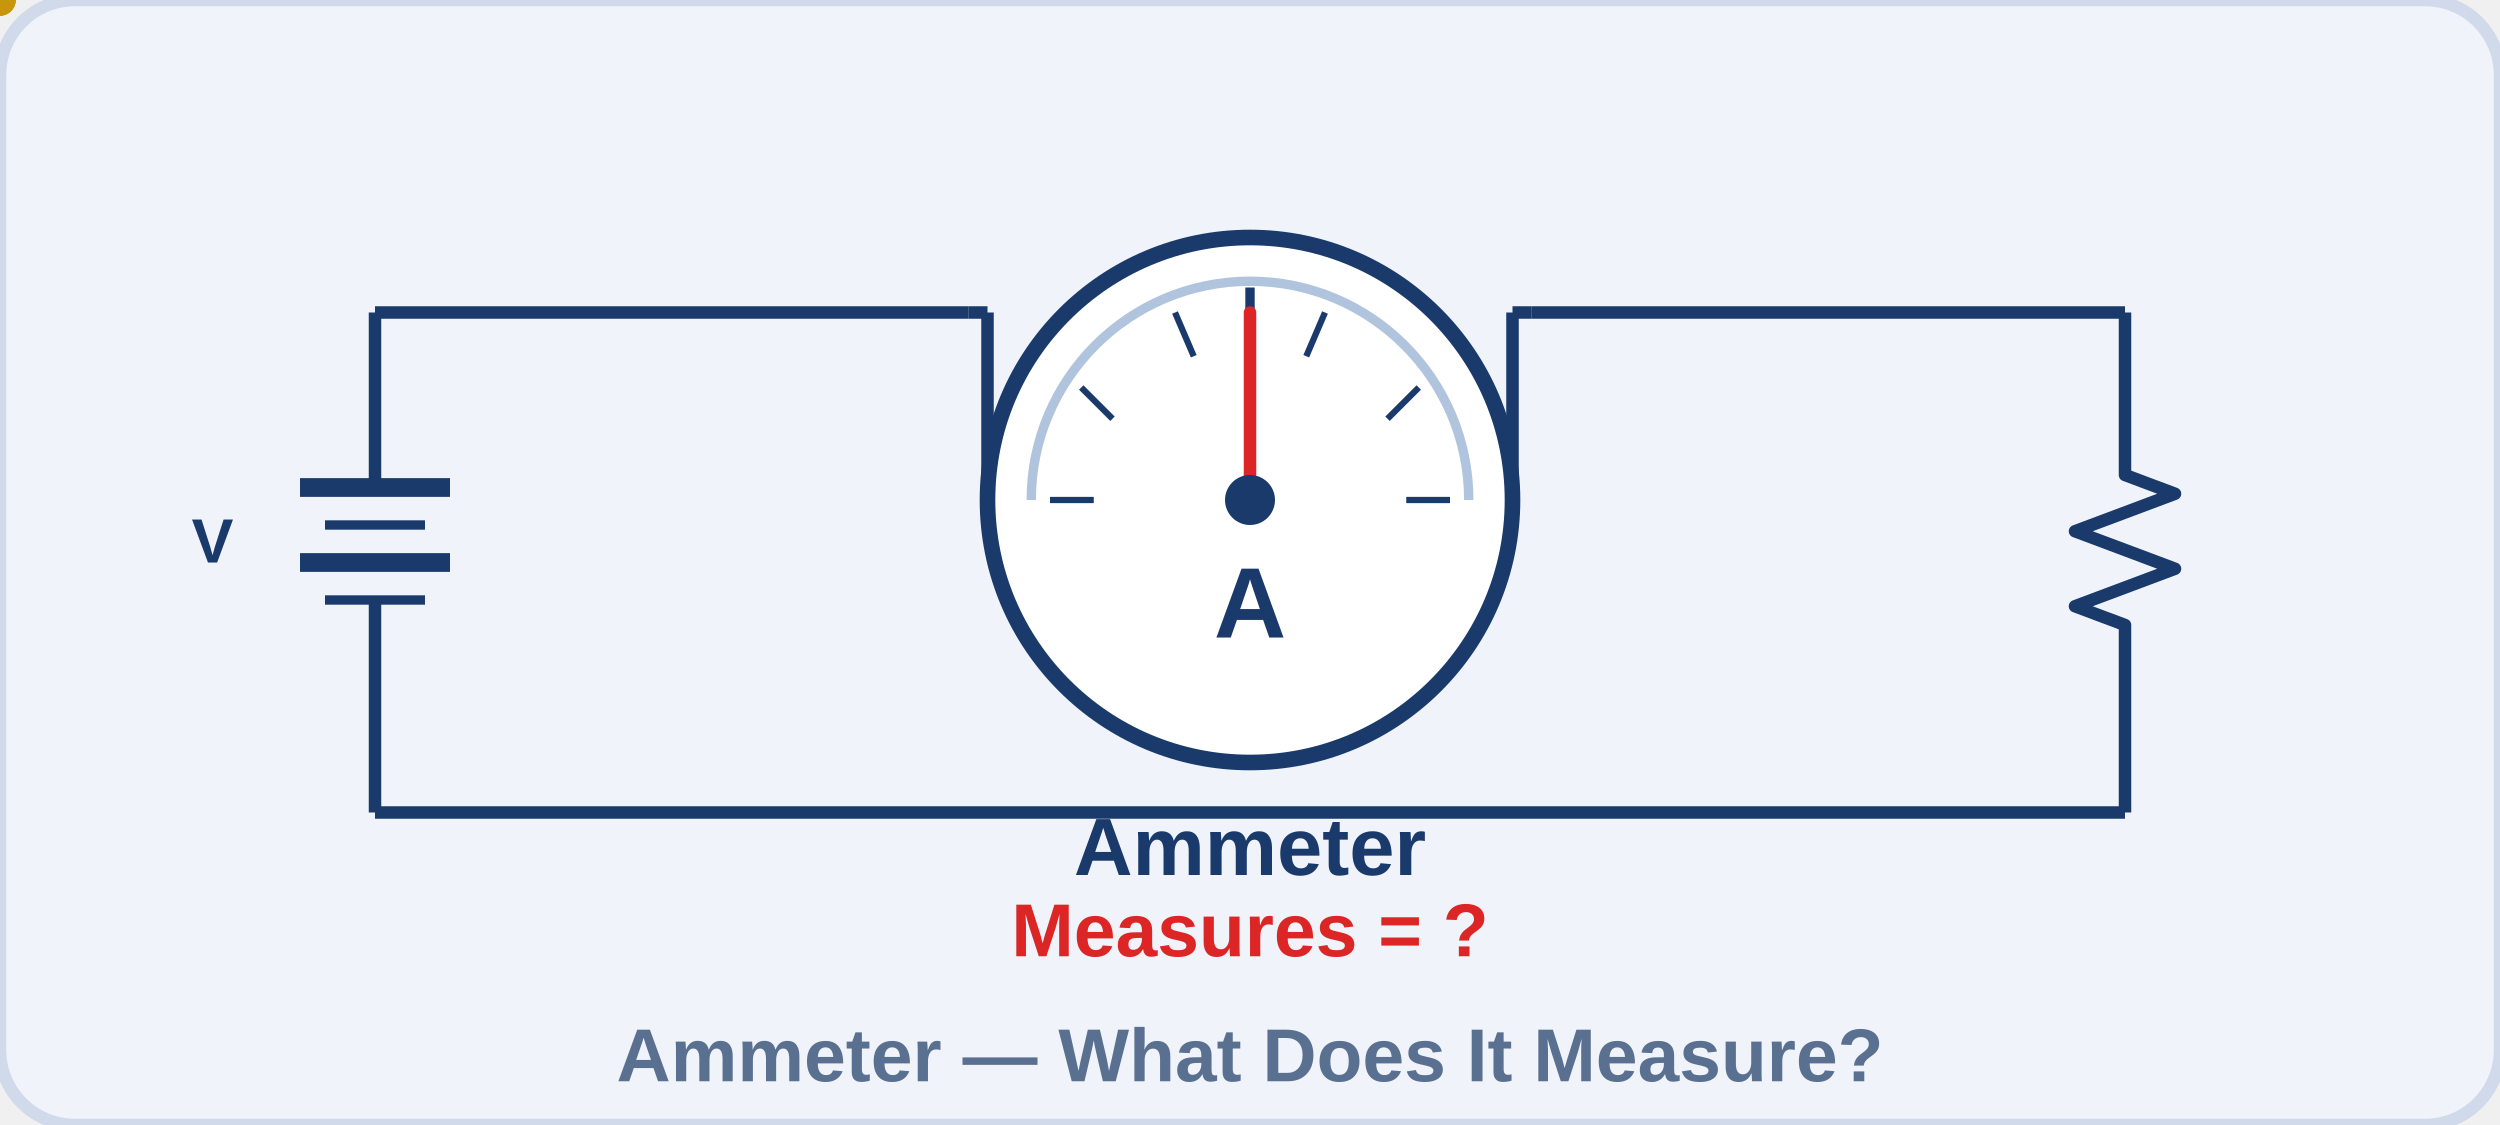
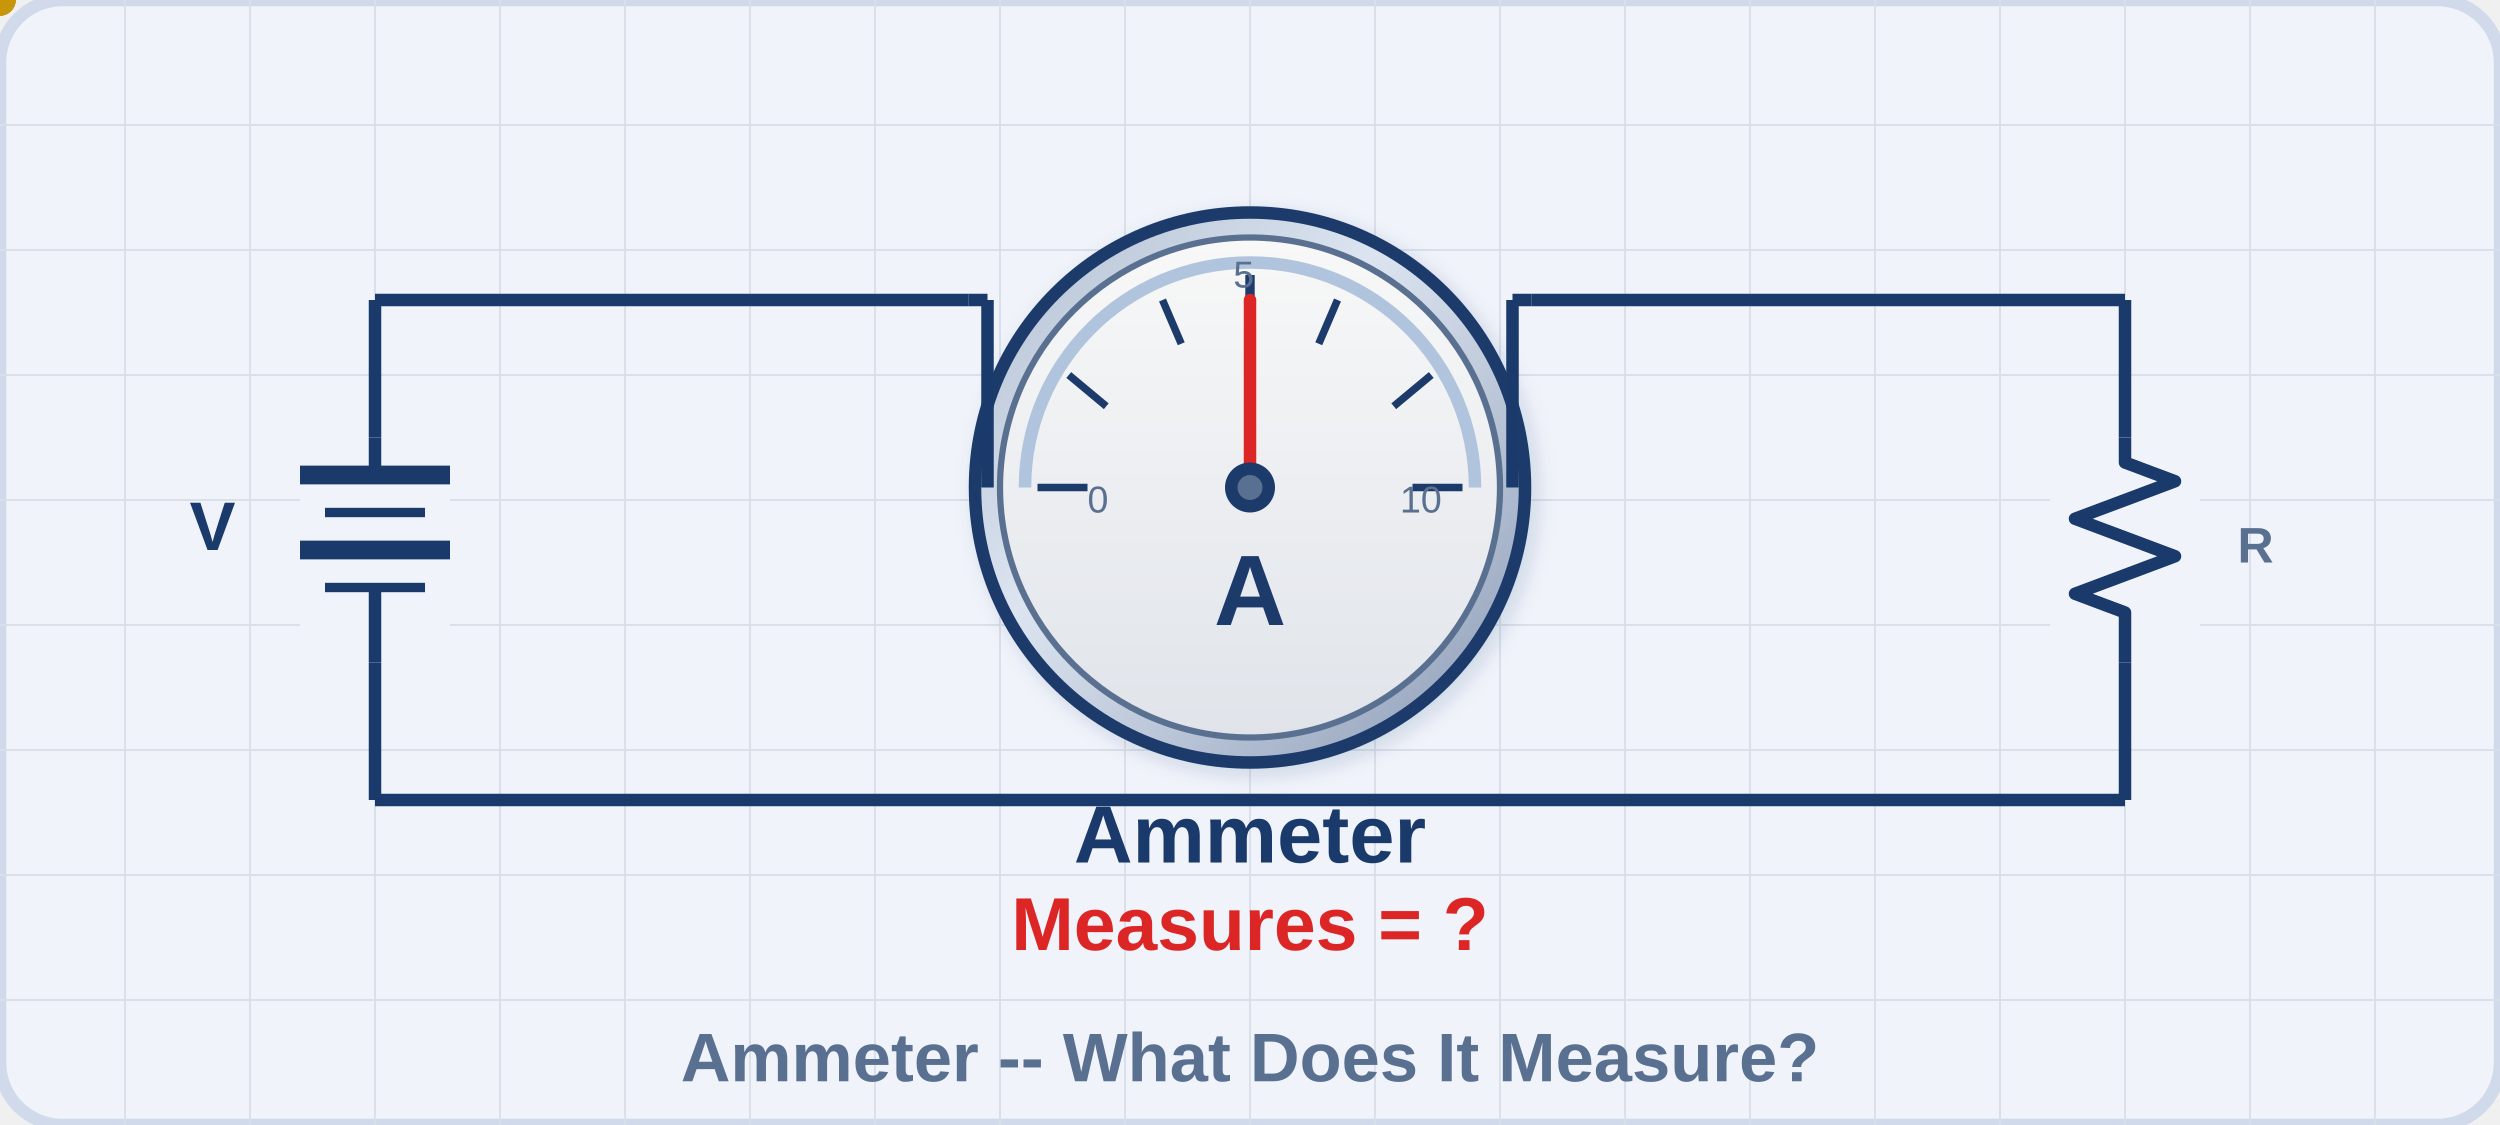
<svg xmlns="http://www.w3.org/2000/svg" width="400" height="180" viewBox="0 0 400 180">
+   <defs>
+     <linearGradient id="amGauge" x1="0" y1="0" x2="0" y2="1">
+       <stop offset="0%" stop-color="#f8f8f8" />
+       <stop offset="100%" stop-color="#e0e4ea" />
+     </linearGradient>
+     <linearGradient id="amBezel" x1="0" y1="0" x2="1" y2="1">
+       <stop offset="0%" stop-color="#b0bdd0" />
+       <stop offset="40%" stop-color="#dce4f0" />
+       <stop offset="100%" stop-color="#8a9ab5" />
+     </linearGradient>
+     <filter id="amSh" x="-5%" y="-5%" width="115%" height="115%">
+       <feDropShadow dx="1" dy="1" stdDeviation="1.5" flood-color="#1a3a6b" flood-opacity="0.15" />
+     </filter>
+   </defs>
  <style>
    @keyframes needleWobble {
      0% { transform: rotate(-15deg); }
      25% { transform: rotate(5deg); }
      50% { transform: rotate(-8deg); }
      75% { transform: rotate(2deg); }
      100% { transform: rotate(-15deg); }
    }
-     @keyframes dotFlow {
-       0% { offset-distance: 0%; }
-       100% { offset-distance: 100%; }
-     }
-     .needle { animation: needleWobble 3s ease-in-out infinite; transform-origin: 200px 80px; }
+     .needle { animation: needleWobble 3s ease-in-out infinite; transform-origin: 200px 78px; }
    .dot { r: 2.5; fill: #c8960a; }
    text { font-family: Arial, sans-serif; }
  </style>
-   <rect width="400" height="180" rx="12" fill="#f0f4fa" stroke="#d0daea" stroke-width="2" />
-   <line x1="60" y1="50" x2="155" y2="50" stroke="#1a3a6b" stroke-width="2" />
-   <line x1="245" y1="50" x2="340" y2="50" stroke="#1a3a6b" stroke-width="2" />
-   <line x1="340" y1="50" x2="340" y2="130" stroke="#1a3a6b" stroke-width="2" />
-   <line x1="340" y1="130" x2="60" y2="130" stroke="#1a3a6b" stroke-width="2" />
-   <line x1="60" y1="130" x2="60" y2="50" stroke="#1a3a6b" stroke-width="2" />
-   <rect x="48" y="72" width="24" height="36" fill="#f0f4fa" />
-   <line x1="60" y1="72" x2="60" y2="78" stroke="#1a3a6b" stroke-width="2" />
-   <line x1="48" y1="78" x2="72" y2="78" stroke="#1a3a6b" stroke-width="3" />
-   <line x1="52" y1="84" x2="68" y2="84" stroke="#1a3a6b" stroke-width="1.5" />
-   <line x1="48" y1="90" x2="72" y2="90" stroke="#1a3a6b" stroke-width="3" />
-   <line x1="52" y1="96" x2="68" y2="96" stroke="#1a3a6b" stroke-width="1.5" />
-   <line x1="60" y1="96" x2="60" y2="108" stroke="#1a3a6b" stroke-width="2" />
-   <text x="34" y="90" text-anchor="middle" font-size="10" font-weight="600" fill="#1a3a6b">V</text>
-   <rect x="328" y="72" width="24" height="36" fill="#f0f4fa" />
-   <polyline points="340,72 340,76 348,79 332,85 348,91 332,97 340,100 340,108" fill="none" stroke="#1a3a6b" stroke-width="2" stroke-linejoin="round" />
-   <circle cx="200" cy="80" r="42" fill="#fff" stroke="#1a3a6b" stroke-width="2.5" />
-   <path d="M165,80 A35,35 0 0,1 235,80" fill="none" stroke="#b0c4de" stroke-width="1.5" />
-   <line x1="168" y1="80" x2="175" y2="80" stroke="#1a3a6b" stroke-width="1" />
-   <line x1="173" y1="62" x2="178" y2="67" stroke="#1a3a6b" stroke-width="1" />
-   <line x1="188" y1="50" x2="191" y2="57" stroke="#1a3a6b" stroke-width="1" />
-   <line x1="200" y1="46" x2="200" y2="53" stroke="#1a3a6b" stroke-width="1.5" />
-   <line x1="212" y1="50" x2="209" y2="57" stroke="#1a3a6b" stroke-width="1" />
-   <line x1="227" y1="62" x2="222" y2="67" stroke="#1a3a6b" stroke-width="1" />
-   <line x1="232" y1="80" x2="225" y2="80" stroke="#1a3a6b" stroke-width="1" />
-   <text x="200" y="102" text-anchor="middle" font-size="16" font-weight="700" fill="#1a3a6b">A</text>
-   <line class="needle" x1="200" y1="80" x2="200" y2="50" stroke="#dc2626" stroke-width="2" stroke-linecap="round" />
-   <circle cx="200" cy="80" r="4" fill="#1a3a6b" />
-   <line x1="155" y1="50" x2="158" y2="50" stroke="#1a3a6b" stroke-width="2" />
-   <line x1="158" y1="50" x2="158" y2="80" stroke="#1a3a6b" stroke-width="2" />
-   <line x1="242" y1="80" x2="242" y2="50" stroke="#1a3a6b" stroke-width="2" />
-   <line x1="242" y1="50" x2="245" y2="50" stroke="#1a3a6b" stroke-width="2" />
+   <rect width="400" height="180" rx="10" fill="#f0f4fa" stroke="#d0daea" stroke-width="2" />
+   <g stroke="#d8dfe8" stroke-width="0.3">
+     <line x1="0" y1="20" x2="400" y2="20" />
+     <line x1="0" y1="40" x2="400" y2="40" />
+     <line x1="0" y1="60" x2="400" y2="60" />
+     <line x1="0" y1="80" x2="400" y2="80" />
+     <line x1="0" y1="100" x2="400" y2="100" />
+     <line x1="0" y1="120" x2="400" y2="120" />
+     <line x1="0" y1="140" x2="400" y2="140" />
+     <line x1="0" y1="160" x2="400" y2="160" />
+     <line x1="20" y1="0" x2="20" y2="180" />
+     <line x1="40" y1="0" x2="40" y2="180" />
+     <line x1="60" y1="0" x2="60" y2="180" />
+     <line x1="80" y1="0" x2="80" y2="180" />
+     <line x1="100" y1="0" x2="100" y2="180" />
+     <line x1="120" y1="0" x2="120" y2="180" />
+     <line x1="140" y1="0" x2="140" y2="180" />
+     <line x1="160" y1="0" x2="160" y2="180" />
+     <line x1="180" y1="0" x2="180" y2="180" />
+     <line x1="200" y1="0" x2="200" y2="180" />
+     <line x1="220" y1="0" x2="220" y2="180" />
+     <line x1="240" y1="0" x2="240" y2="180" />
+     <line x1="260" y1="0" x2="260" y2="180" />
+     <line x1="280" y1="0" x2="280" y2="180" />
+     <line x1="300" y1="0" x2="300" y2="180" />
+     <line x1="320" y1="0" x2="320" y2="180" />
+     <line x1="340" y1="0" x2="340" y2="180" />
+     <line x1="360" y1="0" x2="360" y2="180" />
+     <line x1="380" y1="0" x2="380" y2="180" />
+   </g>
+   <line x1="60" y1="48" x2="155" y2="48" stroke="#1a3a6b" stroke-width="2" />
+   <line x1="245" y1="48" x2="340" y2="48" stroke="#1a3a6b" stroke-width="2" />
+   <line x1="340" y1="48" x2="340" y2="128" stroke="#1a3a6b" stroke-width="2" />
+   <line x1="340" y1="128" x2="60" y2="128" stroke="#1a3a6b" stroke-width="2" />
+   <line x1="60" y1="128" x2="60" y2="48" stroke="#1a3a6b" stroke-width="2" />
+   <rect x="48" y="70" width="24" height="36" fill="#f0f4fa" />
+   <line x1="60" y1="70" x2="60" y2="76" stroke="#1a3a6b" stroke-width="2" />
+   <line x1="48" y1="76" x2="72" y2="76" stroke="#1a3a6b" stroke-width="3" />
+   <line x1="52" y1="82" x2="68" y2="82" stroke="#1a3a6b" stroke-width="1.5" />
+   <line x1="48" y1="88" x2="72" y2="88" stroke="#1a3a6b" stroke-width="3" />
+   <line x1="52" y1="94" x2="68" y2="94" stroke="#1a3a6b" stroke-width="1.5" />
+   <line x1="60" y1="94" x2="60" y2="106" stroke="#1a3a6b" stroke-width="2" />
+   <text x="34" y="88" text-anchor="middle" font-size="11" font-weight="700" fill="#1a3a6b">V</text>
+   <rect x="328" y="70" width="24" height="36" fill="#f0f4fa" />
+   <polyline points="340,70 340,74 348,77 332,83 348,89 332,95 340,98 340,106" fill="none" stroke="#1a3a6b" stroke-width="2" stroke-linejoin="round" />
+   <text x="358" y="90" font-size="8" font-weight="600" fill="#5a7090">R</text>
+   <g filter="url(#amSh)">
+     <circle cx="200" cy="78" r="44" fill="url(#amBezel)" stroke="#1a3a6b" stroke-width="2" />
+     <circle cx="200" cy="78" r="40" fill="url(#amGauge)" stroke="#5a7090" stroke-width="1" />
+     <path d="M164,78 A36,36 0 0,1 236,78" fill="none" stroke="#b0c4de" stroke-width="2" />
+     <line x1="166" y1="78" x2="174" y2="78" stroke="#1a3a6b" stroke-width="1.2" />
+     <line x1="171" y1="60" x2="177" y2="65" stroke="#1a3a6b" stroke-width="1.2" />
+     <line x1="186" y1="48" x2="189" y2="55" stroke="#1a3a6b" stroke-width="1.2" />
+     <line x1="200" y1="44" x2="200" y2="52" stroke="#1a3a6b" stroke-width="1.5" />
+     <line x1="214" y1="48" x2="211" y2="55" stroke="#1a3a6b" stroke-width="1.2" />
+     <line x1="229" y1="60" x2="223" y2="65" stroke="#1a3a6b" stroke-width="1.2" />
+     <line x1="234" y1="78" x2="226" y2="78" stroke="#1a3a6b" stroke-width="1.2" />
+     <text x="174" y="82" font-size="6" fill="#5a7090">0</text>
+     <text x="199" y="46" text-anchor="middle" font-size="6" fill="#5a7090">5</text>
+     <text x="224" y="82" font-size="6" fill="#5a7090">10</text>
+     <text x="200" y="100" text-anchor="middle" font-size="16" font-weight="700" fill="#1a3a6b">A</text>
+     <line class="needle" x1="200" y1="78" x2="200" y2="48" stroke="#dc2626" stroke-width="2" stroke-linecap="round" />
+     <circle cx="200" cy="78" r="4" fill="#1a3a6b" />
+     <circle cx="200" cy="78" r="2" fill="#5a7090" />
+   </g>
+   <line x1="155" y1="48" x2="158" y2="48" stroke="#1a3a6b" stroke-width="2" />
+   <line x1="158" y1="48" x2="158" y2="78" stroke="#1a3a6b" stroke-width="2" />
+   <line x1="242" y1="78" x2="242" y2="48" stroke="#1a3a6b" stroke-width="2" />
+   <line x1="242" y1="48" x2="245" y2="48" stroke="#1a3a6b" stroke-width="2" />
  <circle class="dot">
-     <animateMotion dur="4s" repeatCount="indefinite" path="M60,50 L155,50 L158,80 L242,80 L242,50 L340,50 L340,130 L60,130 L60,50" begin="0s" />
+     <animateMotion dur="4s" repeatCount="indefinite" path="M60,48 L155,48 L158,78 L242,78 L242,48 L340,48 L340,128 L60,128 L60,48" begin="0s" />
  </circle>
  <circle class="dot">
-     <animateMotion dur="4s" repeatCount="indefinite" path="M60,50 L155,50 L158,80 L242,80 L242,50 L340,50 L340,130 L60,130 L60,50" begin="-1s" />
+     <animateMotion dur="4s" repeatCount="indefinite" path="M60,48 L155,48 L158,78 L242,78 L242,48 L340,48 L340,128 L60,128 L60,48" begin="-1s" />
  </circle>
  <circle class="dot">
-     <animateMotion dur="4s" repeatCount="indefinite" path="M60,50 L155,50 L158,80 L242,80 L242,50 L340,50 L340,130 L60,130 L60,50" begin="-2s" />
+     <animateMotion dur="4s" repeatCount="indefinite" path="M60,48 L155,48 L158,78 L242,78 L242,48 L340,48 L340,128 L60,128 L60,48" begin="-2s" />
  </circle>
  <circle class="dot">
-     <animateMotion dur="4s" repeatCount="indefinite" path="M60,50 L155,50 L158,80 L242,80 L242,50 L340,50 L340,130 L60,130 L60,50" begin="-3s" />
+     <animateMotion dur="4s" repeatCount="indefinite" path="M60,48 L155,48 L158,78 L242,78 L242,48 L340,48 L340,128 L60,128 L60,48" begin="-3s" />
  </circle>
-   <text x="200" y="140" text-anchor="middle" font-size="13" font-weight="700" fill="#1a3a6b">Ammeter</text>
-   <text x="200" y="153" text-anchor="middle" font-size="12" font-weight="700" fill="#dc2626">Measures = ?</text>
-   <text x="200" y="173" text-anchor="middle" font-size="12" font-weight="600" fill="#5a7090">Ammeter — What Does It Measure?</text>
+   <text x="200" y="138" text-anchor="middle" font-size="13" font-weight="700" fill="#1a3a6b">Ammeter</text>
+   <text x="200" y="152" text-anchor="middle" font-size="12" font-weight="700" fill="#dc2626">Measures = ?</text>
+   <text x="200" y="173" text-anchor="middle" font-size="11" font-weight="600" fill="#5a7090">Ammeter -- What Does It Measure?</text>
</svg>
